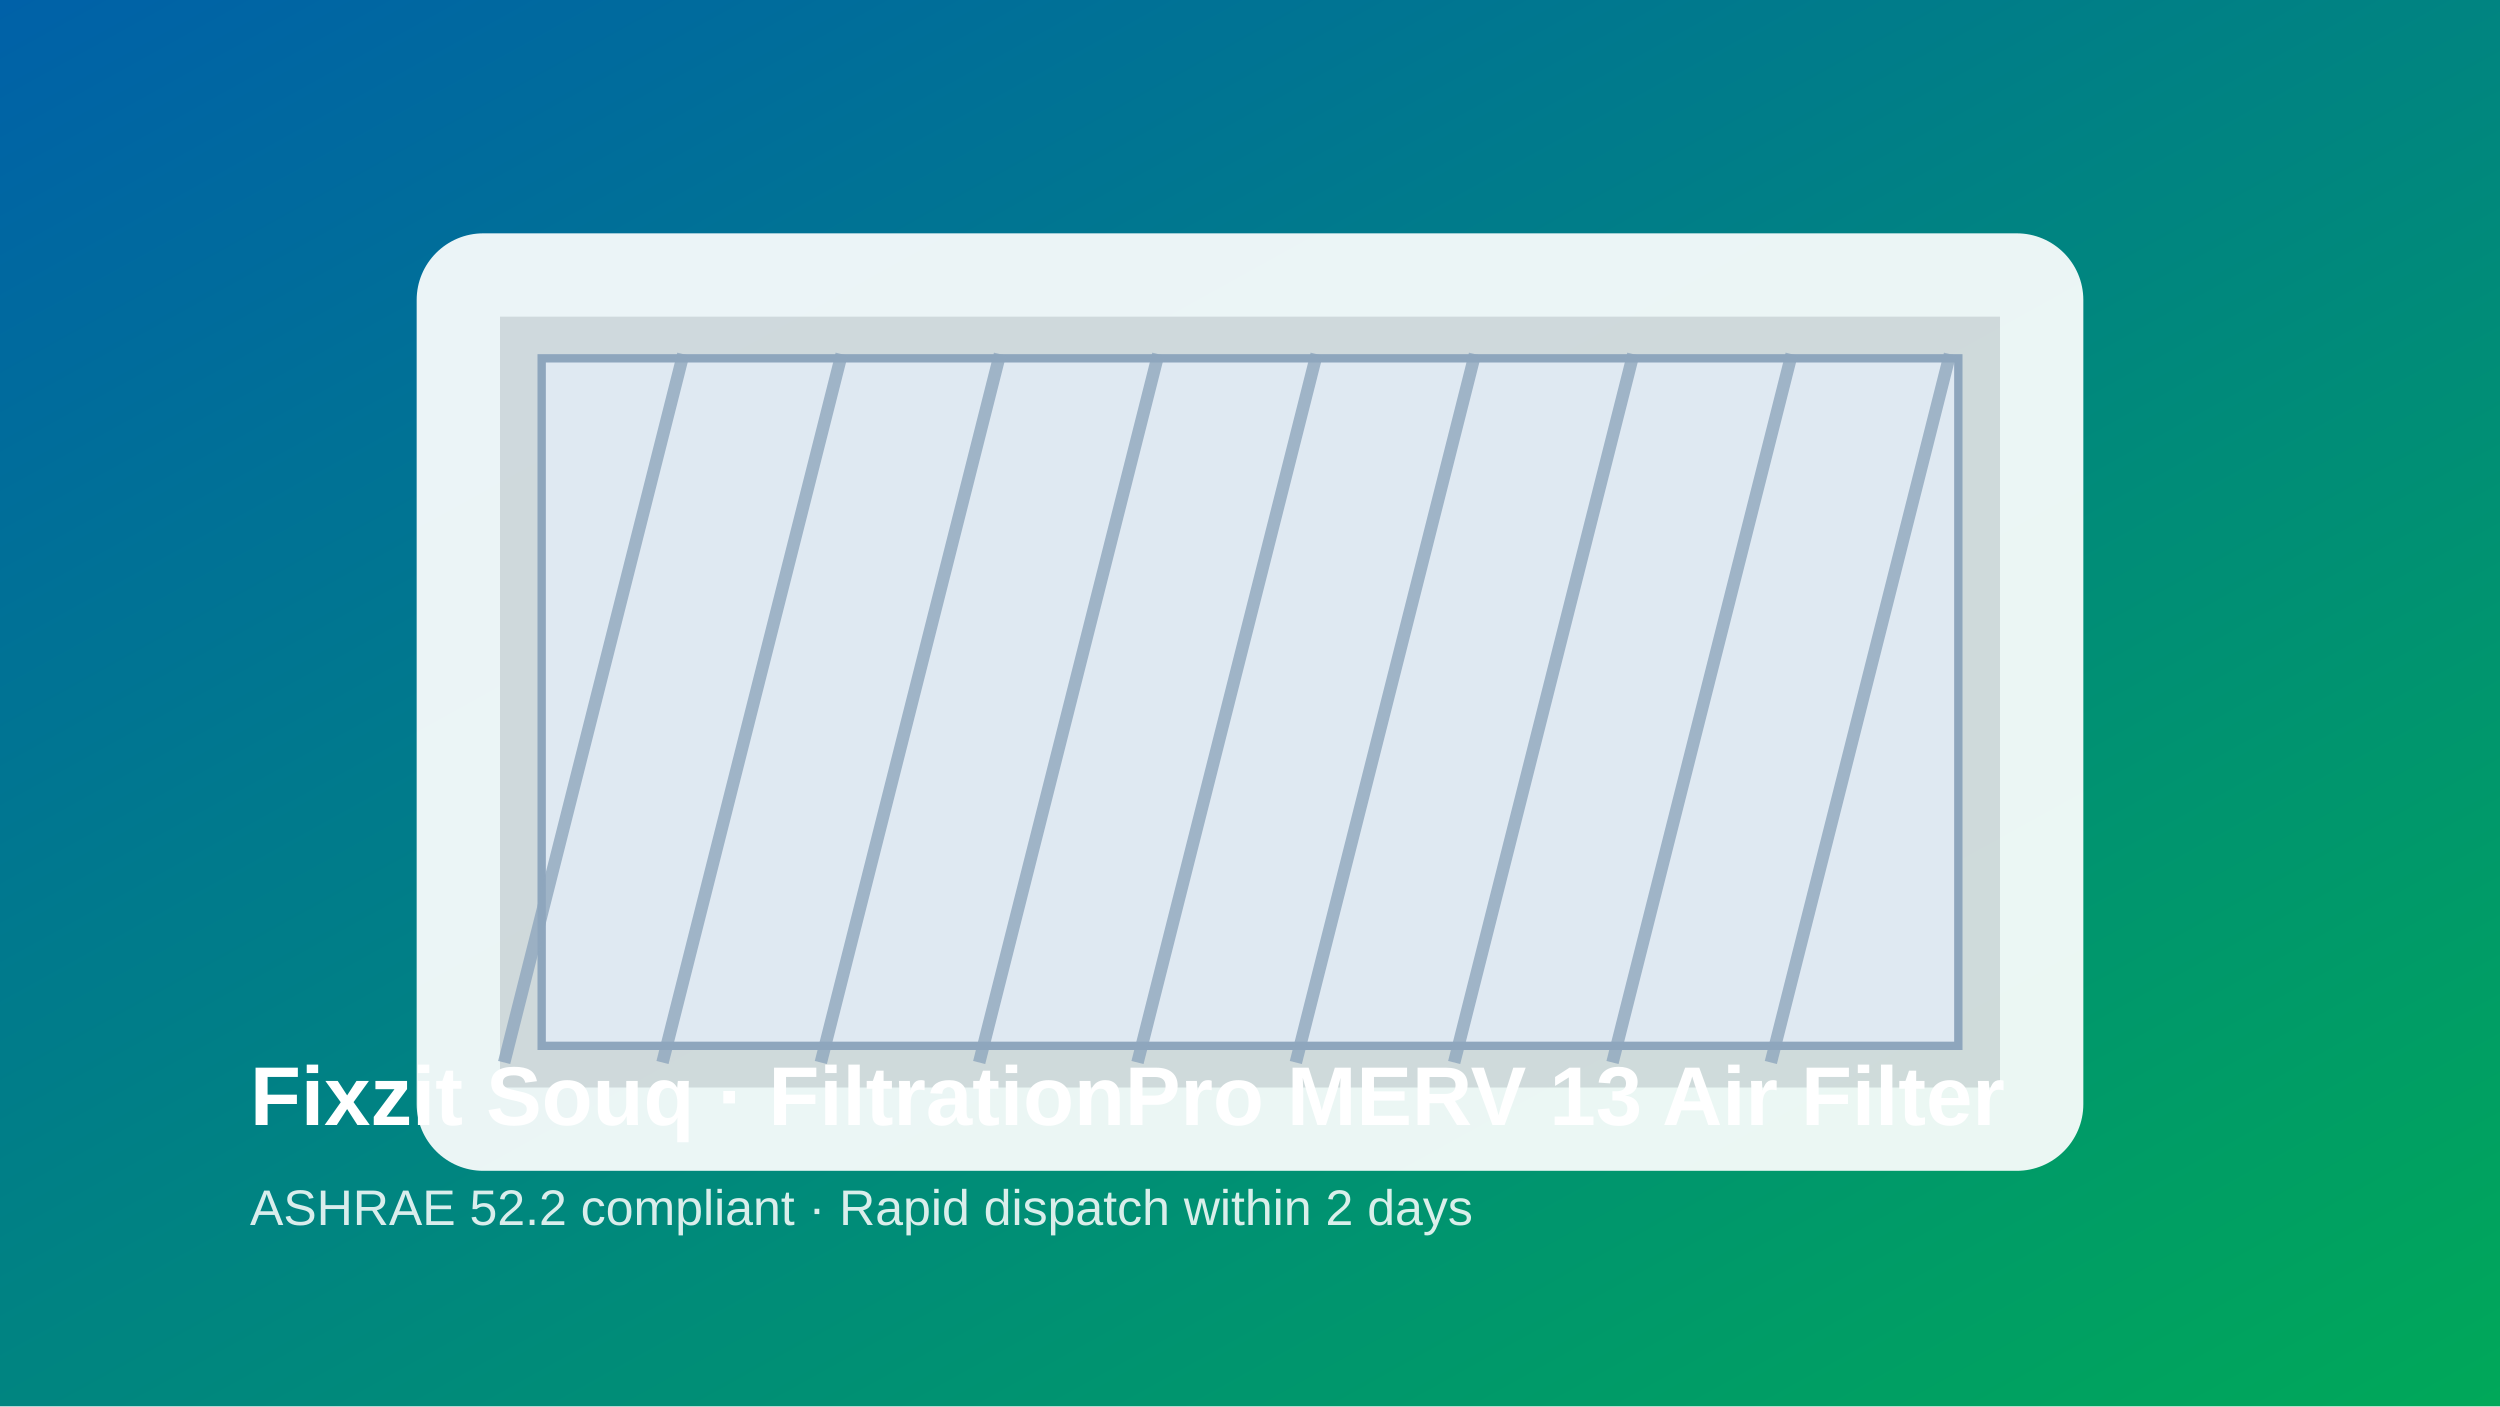
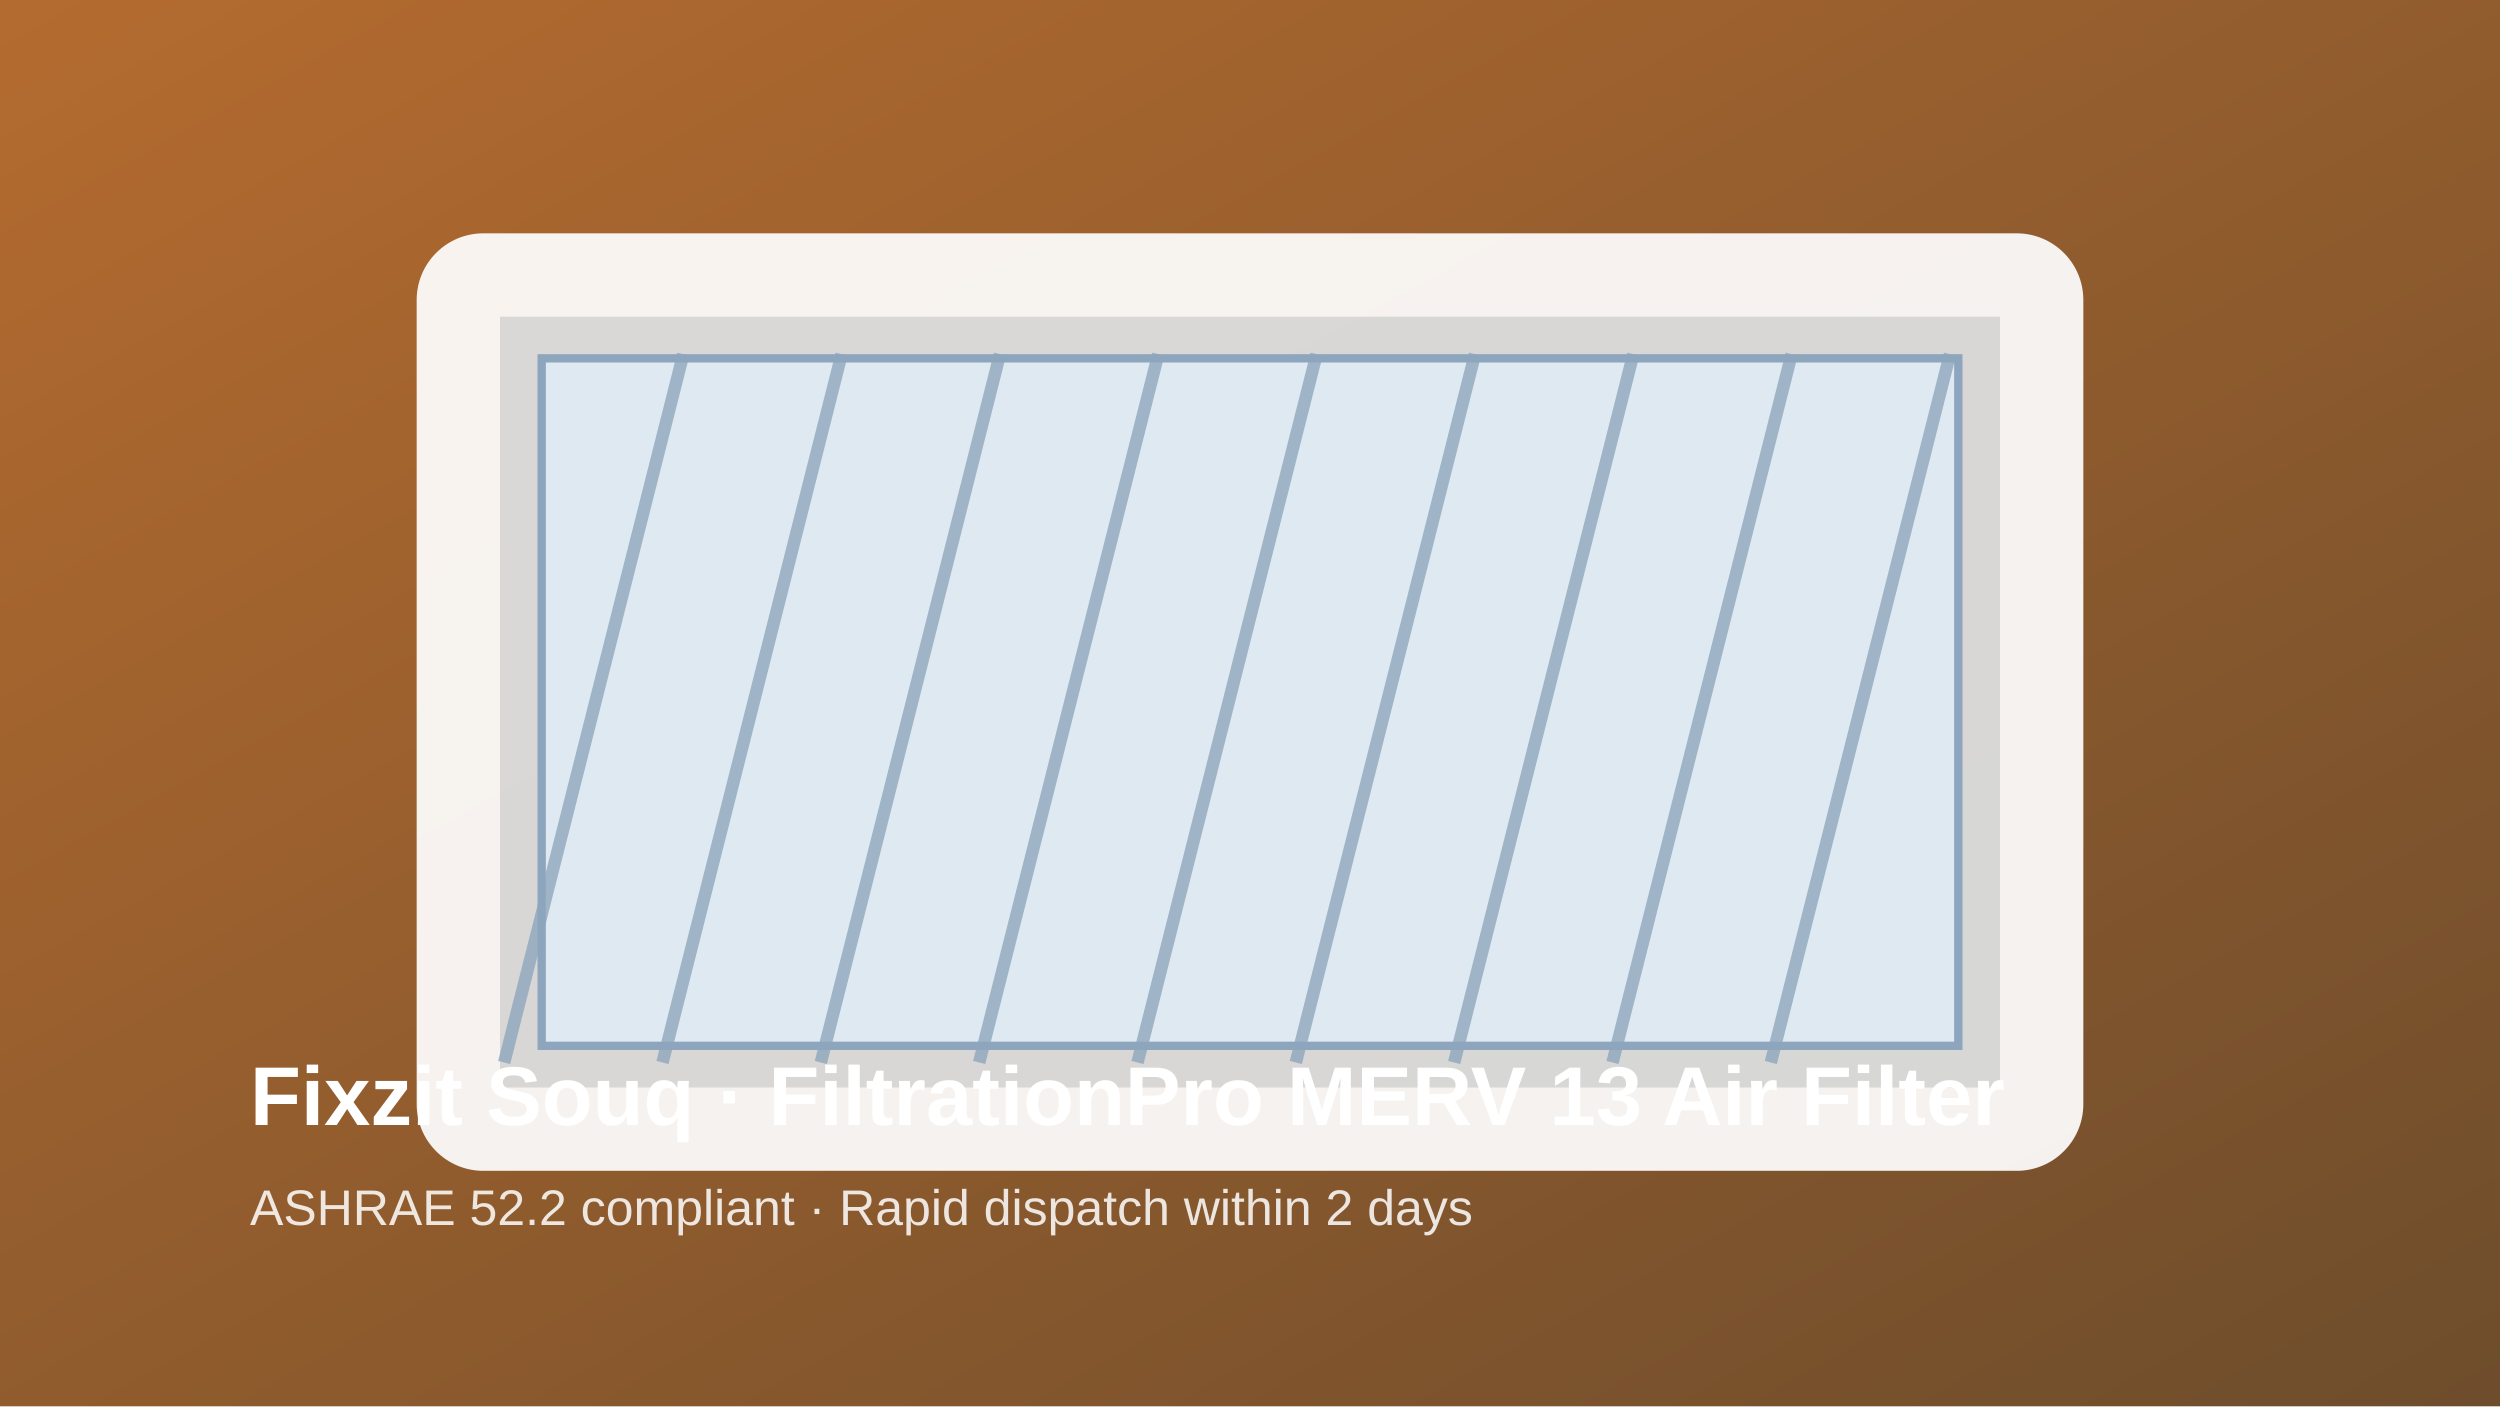
<svg xmlns="http://www.w3.org/2000/svg" viewBox="0 0 1200 675">
  <defs>
    <linearGradient id="bg" x1="0" x2="1" y1="0" y2="1">
-       <stop offset="0" stop-color="#0061A8" />
-       <stop offset="1" stop-color="#00A859" />
+       <stop offset="0" stop-color="#B46B2F" />
+       <stop offset="1" stop-color="#6E4D2C" />
    </linearGradient>
    <linearGradient id="mesh" x1="0" x2="1" y1="0" y2="1">
      <stop offset="0" stop-color="#f2f6fb" />
      <stop offset="1" stop-color="#c8d7e8" />
    </linearGradient>
  </defs>
  <rect width="1200" height="675" fill="url(#bg)" />
  <g transform="translate(200 112)">
    <rect x="0" y="0" width="800" height="450" rx="32" fill="#ffffff" opacity="0.92" />
    <rect x="40" y="40" width="720" height="370" fill="#1c2d3d" opacity="0.14" />
    <g transform="translate(60 60)">
      <rect width="680" height="330" fill="#dfe9f2" stroke="#8ea6bd" stroke-width="4" />
      <g fill="none" stroke="url(#mesh)" stroke-width="18" stroke-linecap="round">
        <path d="M0 36 L680 36" />
        <path d="M0 108 L680 108" />
        <path d="M0 180 L680 180" />
        <path d="M0 252 L680 252" />
        <path d="M0 324 L680 324" />
      </g>
      <g fill="none" stroke="#8ea6bd" stroke-width="6" opacity="0.8">
        <path d="M68 -2 L-18 338" />
        <path d="M144 -2 L58 338" />
        <path d="M220 -2 L134 338" />
        <path d="M296 -2 L210 338" />
        <path d="M372 -2 L286 338" />
        <path d="M448 -2 L362 338" />
        <path d="M524 -2 L438 338" />
        <path d="M600 -2 L514 338" />
        <path d="M676 -2 L590 338" />
      </g>
    </g>
  </g>
  <g transform="translate(120 540)" fill="#ffffff">
    <text font-family="'Segoe UI', 'Helvetica Neue', Arial, sans-serif" font-size="40" font-weight="600">
      Fixzit Souq · FiltrationPro MERV 13 Air Filter
    </text>
    <text y="48" font-family="'Segoe UI', 'Helvetica Neue', Arial, sans-serif" font-size="24" opacity="0.85">
      ASHRAE 52.2 compliant · Rapid dispatch within 2 days
    </text>
  </g>
</svg>
